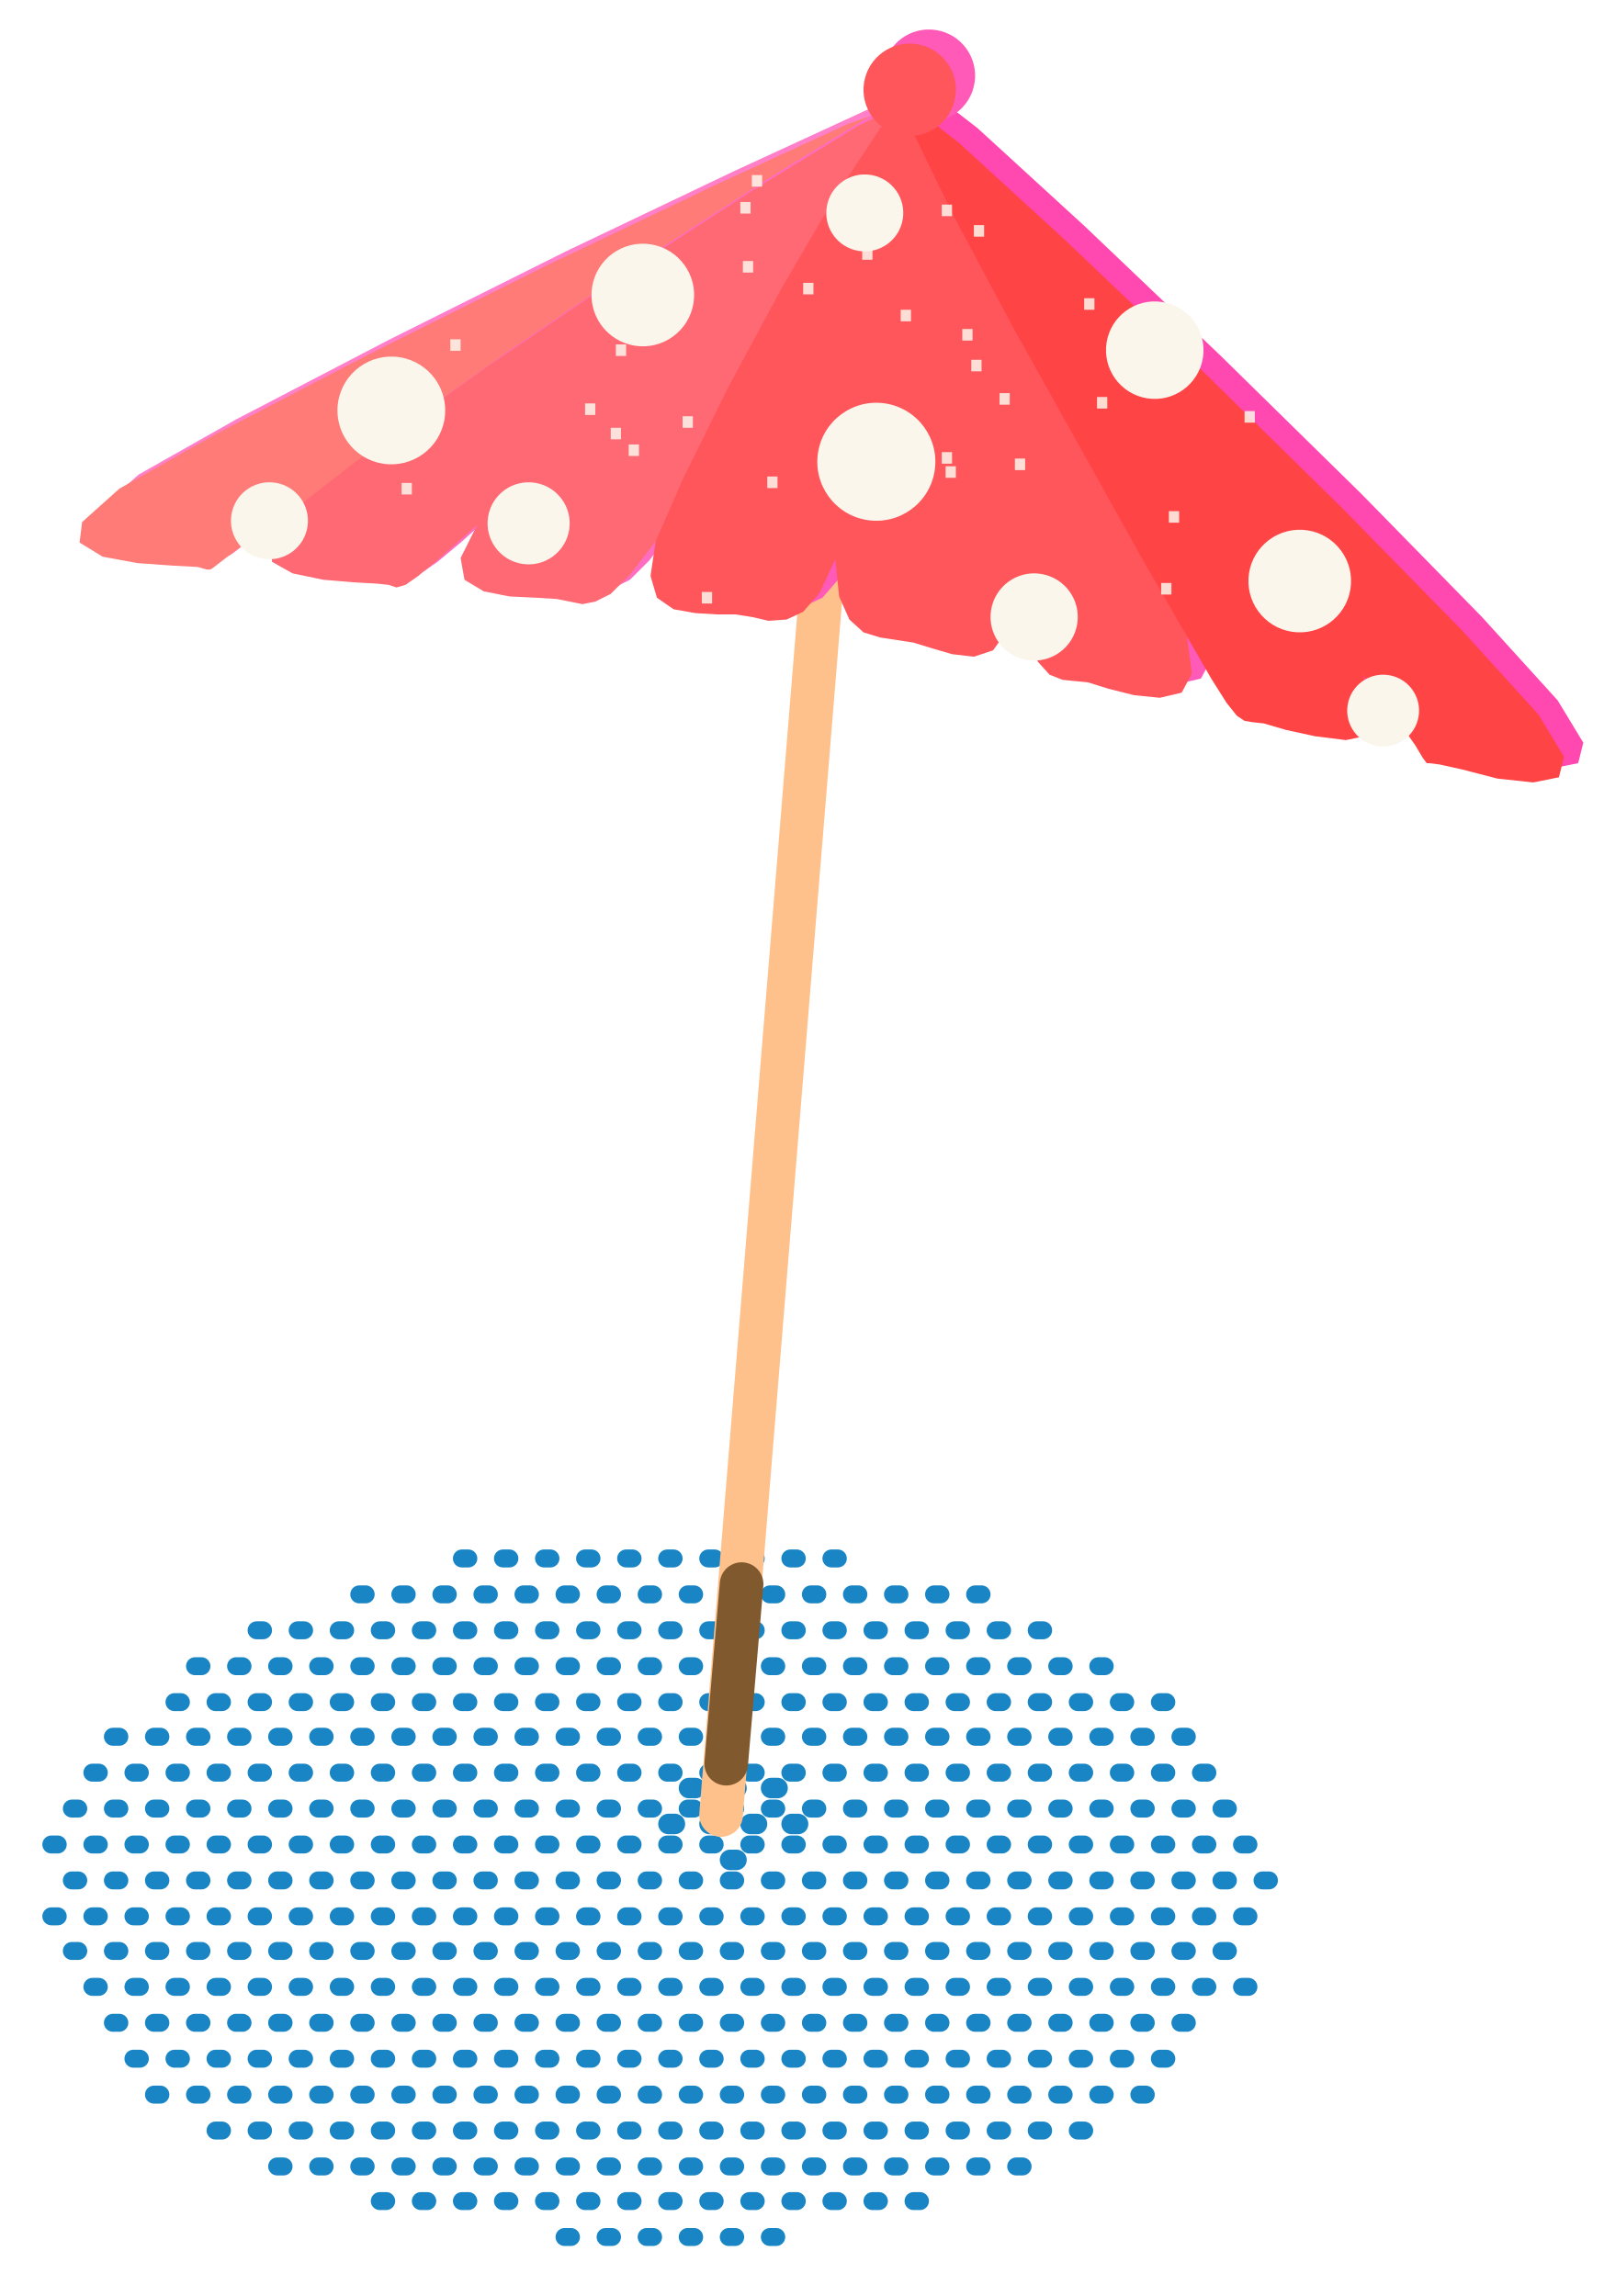
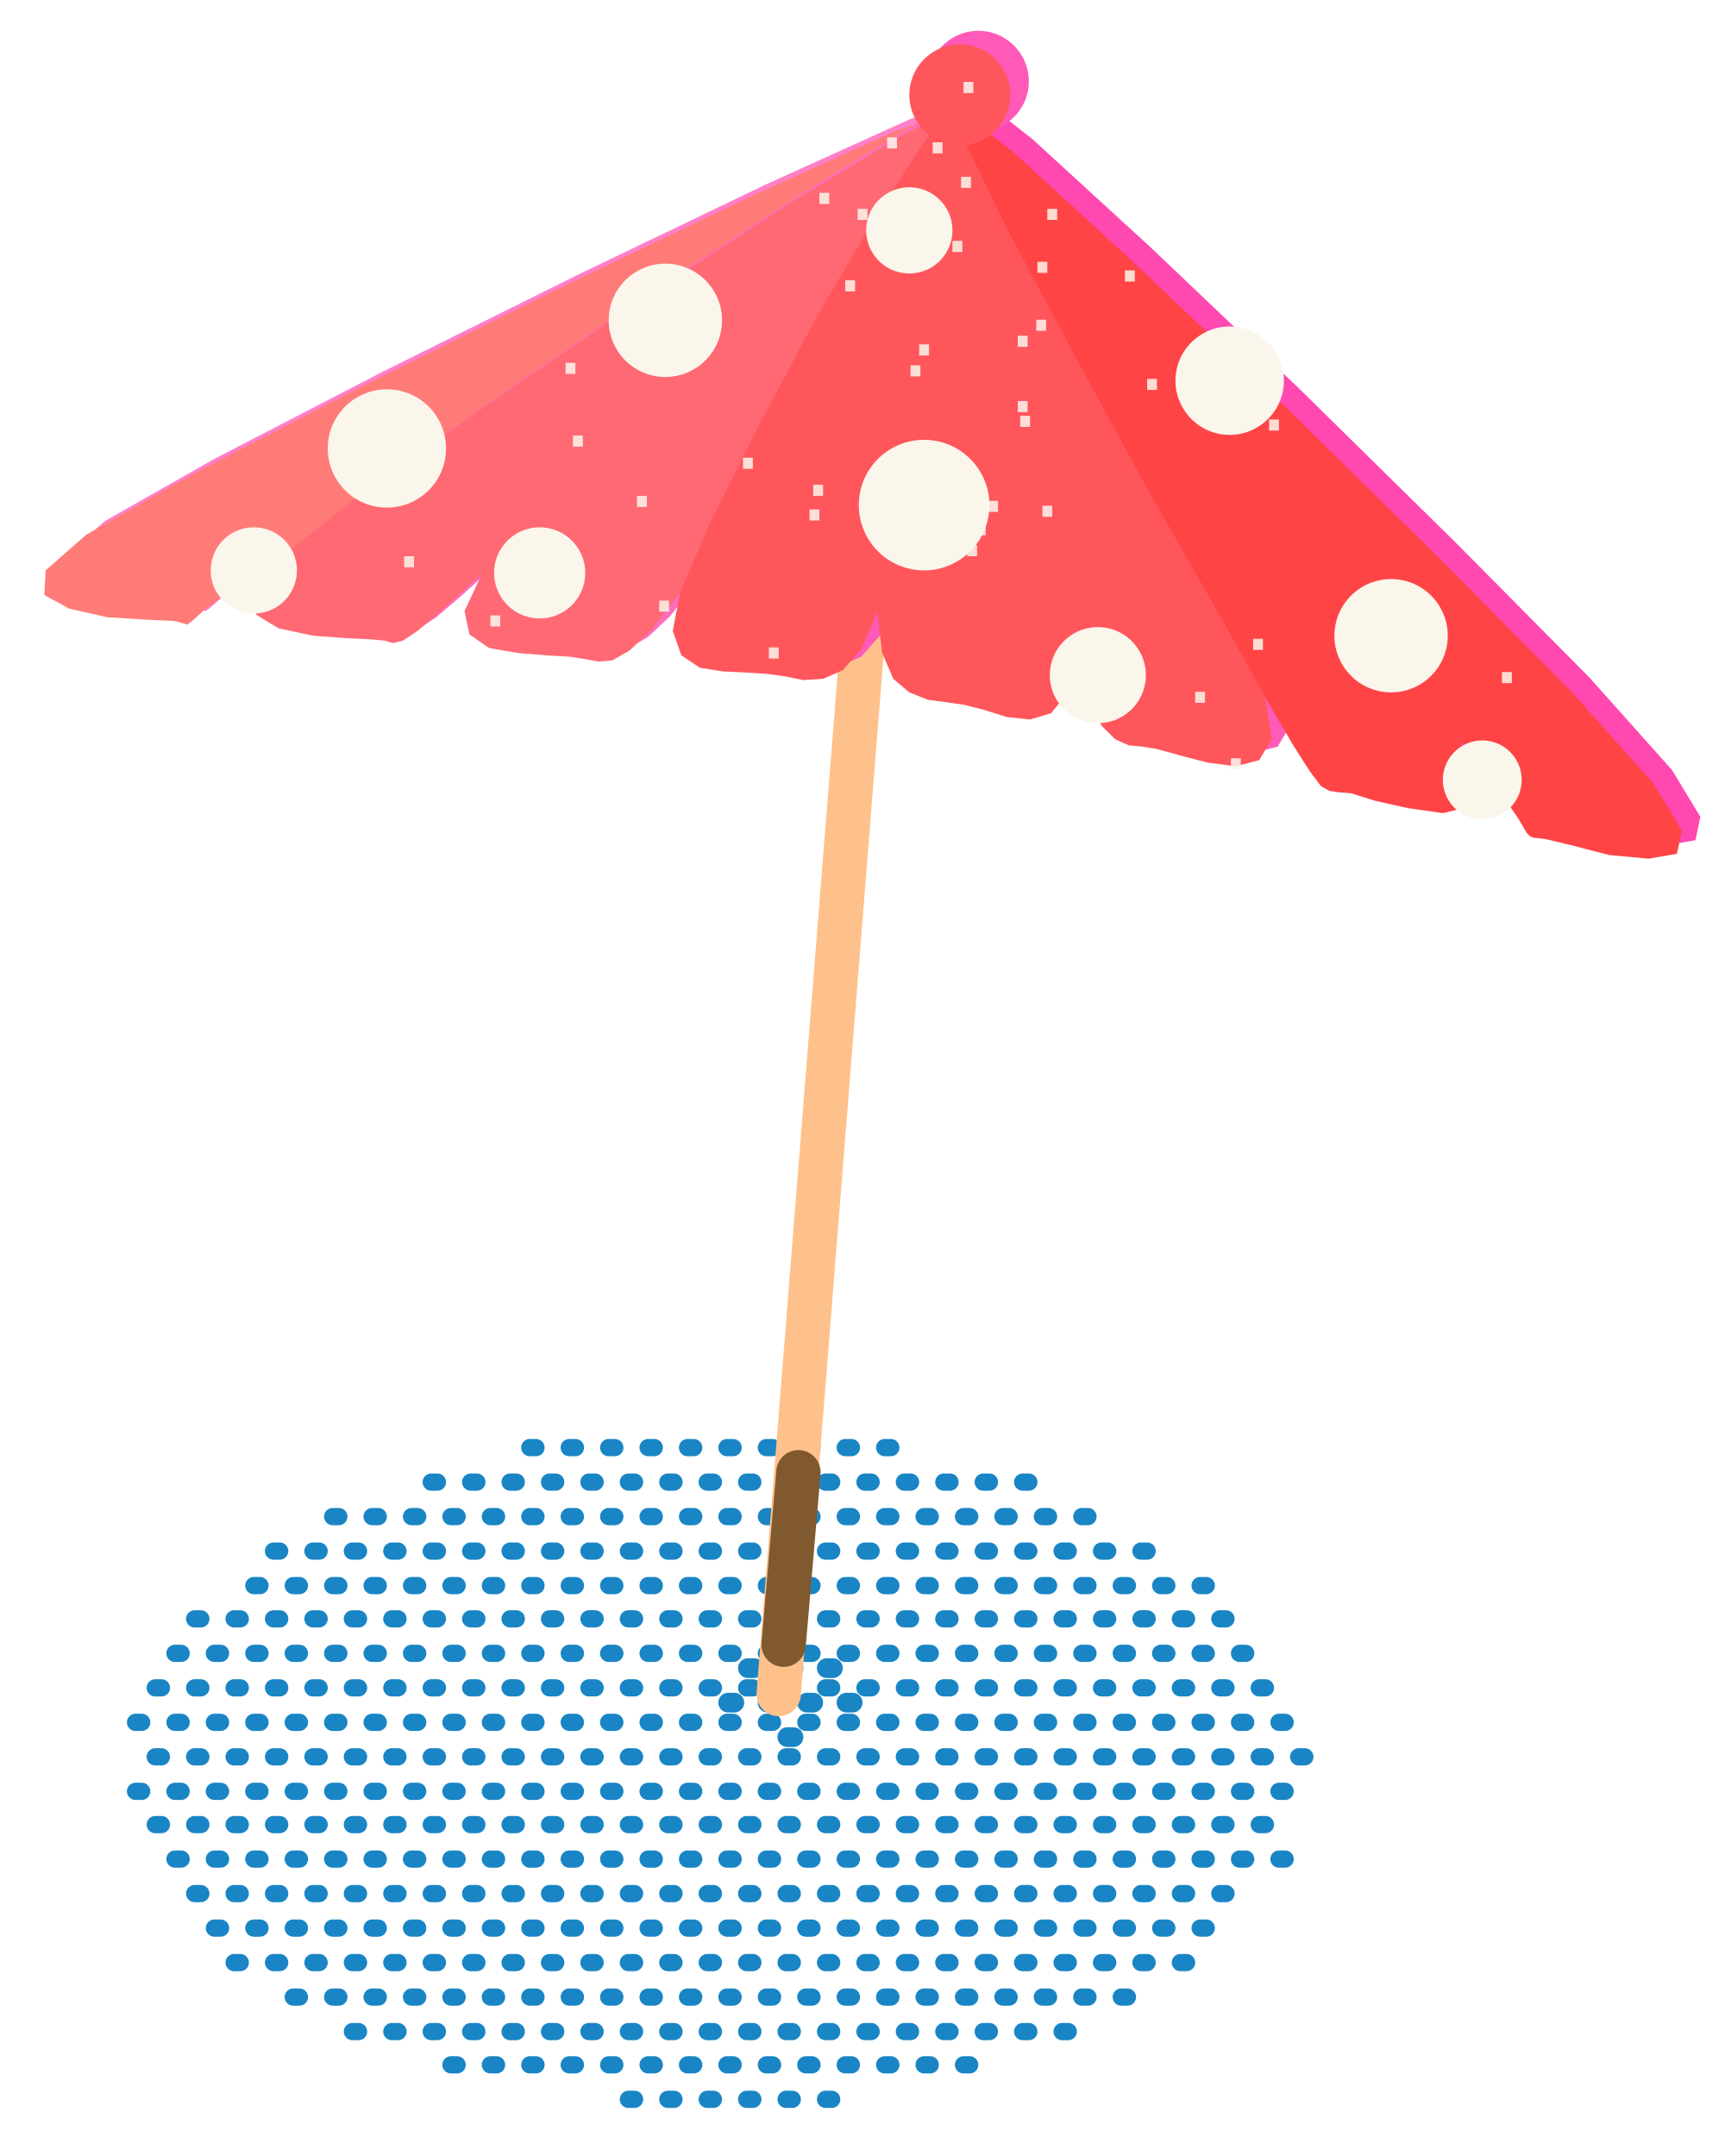
- <svg xmlns="http://www.w3.org/2000/svg" viewBox="0 0 125 179" width="125" height="179">
+ <svg xmlns="http://www.w3.org/2000/svg" viewBox="0 0 140 175" width="140" height="175">
  <defs>
-     <path id="p1" d="M70.7,8L68.7,10 61.5,14.9 51.3,21.6 40.2,28.7 30.1,35.1 23.2,39.5 19.6,42 17.6,43.5 16.7,44.2 16.4,44.4 16.1,44.4 15.4,44.2 13.5,44.1 10.7,43.9 8,43.4 6.2,42.3 6.4,40.7 9.3,38.1 16.9,33.8 28.8,27.6 42.6,20.7 55.8,14.4 66,9.7Z" />
-     <path id="p2" d="M70.7,8L69.5,10.1 64.6,15.2 57.4,22.2 49.5,29.6 42.2,36.3 37.2,40.9 34.4,43.4 32.6,44.9 31.6,45.6 30.9,45.8 30.3,45.6 29.4,45.5 27.6,45.4 25.2,45.2 22.8,44.7 21.2,43.8 21.1,42.1 23.2,39.5 29,35 38.1,28.5 48.7,21.3 58.9,14.7 66.9,9.8Z" />
-     <path id="p3" d="M70.7,8L70.4,10.2 67.7,15.6 63.5,22.8 58.8,30.5 54.3,37.5 51.1,42.2 49.1,44.8 47.6,46.3 46.4,46.9 45.4,47.1 44.4,46.9 43.4,46.7 41.8,46.6 39.7,46.5 37.7,46.1 36.2,45.2 35.9,43.5 37.2,40.9 41.1,36.2 47.4,29.4 54.8,21.9 62,15 67.8,9.9Z" />
-     <path id="p4" d="M70.7,8L71.3,10.3 70.8,15.9 69.6,23.4 68.1,31.5 66.5,38.6 65.1,43.6 63.9,46.2 62.6,47.7 61.3,48.3 59.9,48.4 58.6,48.1 57.3,47.9 55.9,47.9 54.2,47.8 52.5,47.5 51.2,46.6 50.7,44.9 51.1,42.2 53.2,37.4 56.7,30.3 60.9,22.5 65.1,15.3 68.6,10Z" />
-     <path id="p5" d="M70.7,8L72.1,10.6 73.8,16.7 75.6,24.9 77.2,33.6 78.3,41.3 78.8,46.6 78.4,49.3 77.4,50.7 75.9,51.2 74.2,51 72.5,50.5 71.2,50.1 69.9,49.9 68.6,49.7 67.3,49.3 66.2,48.3 65.4,46.5 65.1,43.6 65.3,38.5 66,31.1 67,23 68.2,15.5 69.5,10Z" />
-     <path id="p6" d="M70.7,8L73,10.7 76.9,17.3 81.6,26.2 86.3,35.6 90.2,43.9 92.5,49.6 92.9,52.5 92.1,54 90.4,54.4 88.4,54.2 86.4,53.7 84.8,53.2 83.8,53.1 82.8,53 81.8,52.6 80.9,51.6 79.9,49.7 78.8,46.6 77.2,41.1 75.2,33.1 73,24.3 71.3,16.1 70.4,10.2Z" />
-     <path id="p7" d="M70.7,8L73.8,10.9 79.9,18 87.6,27.5 95.5,37.6 102.1,46.6 106.2,52.6 107.4,55.7 106.8,57.3 104.9,57.7 102.5,57.4 100.2,56.9 98.5,56.4 97.6,56.3 97,56.2 96.4,55.8 95.6,54.8 94.4,52.9 92.5,49.6 89.1,43.7 84.3,35.1 79,25.6 74.3,16.8 71.2,10.4Z" />
-     <path id="p8" d="M70.7,8L74.7,11.1 83,18.7 93.6,28.8 104.6,39.6 114,49.2 119.9,55.7 121.9,59 121.5,60.6 119.5,61 116.7,60.7 114,60 112.2,59.6 111.4,59.5 111.2,59.5 110.9,59.1 110.3,58.1 108.9,56.1 106.2,52.6 101,46.3 93.4,37.1 85,26.9 77.4,17.5 72.1,10.6Z" />
+     <path id="p1" d="M77.7,8.8L75.3,11.1 67.1,16.8 55.4,24.4 42.6,32.6 31,39.9 23.1,45 18.9,47.8 16.6,49.5 15.6,50.4 15.2,50.7 14.9,50.6 14.1,50.4 11.9,50.3 8.7,50.1 5.6,49.4 3.6,48.3 3.7,46.3 7,43.4 15.8,38.4 29.5,31.3 45.4,23.4 60.6,16.1 72.3,10.8Z" />
+     <path id="p2" d="M77.7,8.8L76.3,11.2 70.7,17.1 62.4,25.1 53.3,33.6 44.9,41.3 39.1,46.6 35.9,49.5 33.9,51.2 32.7,52 31.9,52.2 31.2,52 30.2,51.9 28.1,51.8 25.4,51.6 22.6,51 20.8,49.9 20.7,48 23.1,45 29.7,39.8 40.2,32.4 52.4,24.1 64.1,16.5 73.3,10.9Z" />
+     <path id="p3" d="M77.7,8.8L77.3,11.3 74.2,17.5 69.4,25.8 64,34.7 58.9,42.7 55.2,48.1 52.9,51.1 51.1,52.8 49.7,53.6 48.6,53.7 47.5,53.5 46.2,53.3 44.4,53.2 42,53 39.7,52.6 38.1,51.5 37.7,49.6 39.1,46.6 43.6,41.2 50.9,33.4 59.4,24.8 67.7,16.8 74.3,11Z" />
+     <path id="p4" d="M77.7,8.8L78.4,11.4 77.8,17.8 76.5,26.5 74.7,35.7 72.8,44 71.2,49.7 69.9,52.7 68.4,54.4 66.8,55.1 65.2,55.2 63.7,54.9 62.3,54.7 60.7,54.6 58.7,54.5 56.8,54.2 55.3,53.2 54.6,51.2 55.2,48.1 57.6,42.5 61.6,34.5 66.4,25.5 71.3,17.2 75.3,11.1Z" />
+     <path id="p5" d="M77.7,8.8L79.3,11.7 81.3,18.8 83.3,28.2 85.1,38.2 86.5,47.1 87,53.2 86.6,56.3 85.3,57.9 83.6,58.4 81.7,58.2 79.8,57.6 78.2,57.2 76.8,57 75.3,56.8 73.8,56.2 72.5,55.1 71.6,53 71.2,49.7 71.5,43.8 72.3,35.4 73.5,26 74.9,17.3 76.3,11.1Z" />
+     <path id="p6" d="M77.7,8.8L80.3,11.9 84.8,19.5 90.2,29.7 95.6,40.5 100.1,50.1 102.7,56.6 103.2,60 102.2,61.7 100.3,62.2 98,61.9 95.7,61.3 93.9,60.8 92.7,60.6 91.6,60.5 90.5,60 89.4,58.9 88.3,56.7 87,53.2 85.2,46.8 82.8,37.7 80.4,27.5 78.4,18.1 77.3,11.3Z" />
+     <path id="p7" d="M77.7,8.8L81.3,12.2 88.3,20.3 97.1,31.2 106.1,42.8 113.8,53.1 118.5,60.1 119.9,63.7 119.2,65.5 117.1,66 114.3,65.6 111.6,65 109.7,64.4 108.6,64.3 107.9,64.2 107.2,63.8 106.3,62.6 104.9,60.4 102.7,56.6 98.9,49.8 93.3,40 87.3,29 81.9,18.9 78.3,11.5Z" />
+     <path id="p8" d="M77.7,8.8L82.3,12.4 91.8,21.1 104,32.7 116.6,45.1 127.5,56.1 134.2,63.6 136.5,67.4 136.1,69.3 133.8,69.7 130.6,69.4 127.5,68.6 125.4,68.1 124.5,68 124.2,67.9 123.9,67.6 123.2,66.4 121.6,64.1 118.5,60.1 112.5,52.8 103.8,42.3 94.1,30.5 85.4,19.6 79.3,11.7Z" />
  </defs>
-   <path d="M36,121.5h.5m2.7,0h.5m2.7,0h.5m2.7,0h.5m2.7,0h.5m2.7,0h.5m2.7,0h.5m2.7,0h.5m2.7,0h.5m2.7,0h.5m-37.3,2.8h.5m2.7,0h.5m2.7,0h.5m2.7,0h.5m2.7,0h.5m2.7,0h.5m2.7,0h.5m2.7,0h.5m2.7,0h.5m2.7,0h.5m2.7,0h.5m2.7,0h.5m2.7,0h.5m2.7,0h.5m2.7,0h.5m2.7,0h.5m-56.5,2.8h.5m2.7,0h.5m2.7,0h.5m2.7,0h.5m2.7,0h.5m2.7,0h.5m2.7,0h.5m2.7,0h.5m2.7,0h.5m2.7,0h.5m2.7,0h.5m2.7,0h.5m2.7,0h.5m2.7,0h.5m2.7,0h.5m2.7,0h.5m2.7,0h.5m2.7,0h.5m2.7,0h.5m2.7,0h.5m-66.1,2.8h.5m2.7,0h.5m2.7,0h.5m2.7,0h.5m2.7,0h.5m2.7,0h.5m2.7,0h.5m2.7,0h.5m2.7,0h.5m2.7,0h.5m2.7,0h.5m2.7,0h.5m2.7,0h.5m2.7,0h.5m2.7,0h.5m2.7,0h.5m2.7,0h.5m2.7,0h.5m2.7,0h.5m2.7,0h.5m2.7,0h.5m2.7,0h.5m2.7,0h.5m-72.5,2.8h.5m2.7,0h.5m2.7,0h.5m2.7,0h.5m2.7,0h.5m2.7,0h.5m2.7,0h.5m2.7,0h.5m2.7,0h.5m2.7,0h.5m2.7,0h.5m2.7,0h.5m2.7,0h.5m2.7,0h.5m2.7,0h.5m2.7,0h.5m2.7,0h.5m2.7,0h.5m2.7,0h.5m2.7,0h.5m2.7,0h.5m2.7,0h.5m2.7,0h.5m2.7,0h.5m2.7,0h.5m-82.1,2.7h.5m2.7,0h.5m2.7,0h.5m2.7,0h.5m2.7,0h.5m2.7,0h.5m2.7,0h.5m2.7,0h.5m2.7,0h.5m2.7,0h.5m2.7,0h.5m2.7,0h.5m2.7,0h.5m2.7,0h.5m2.7,0h.5m2.7,0h.5m2.7,0h.5m2.7,0h.5m2.7,0h.5m2.7,0h.5m2.7,0h.5m2.7,0h.5m2.7,0h.5m2.7,0h.5m2.7,0h.5m2.7,0h.5m2.7,0h.5m-85.3,2.8h.5m2.7,0h.5m2.7,0h.5m2.7,0h.5m2.7,0h.5m2.7,0h.5m2.7,0h.5m2.7,0h.5m2.7,0h.5m2.7,0h.5m2.7,0h.5m2.7,0h.5m2.7,0h.5m2.7,0h.5m2.7,0h.5m2.7,0h.5m2.7,0h.5m2.7,0h.5m2.7,0h.5m2.7,0h.5m2.7,0h.5m2.7,0h.5m2.7,0h.5m2.7,0h.5m2.7,0h.5m2.7,0h.5m2.7,0h.5m2.7,0h.5m-88.5,2.8h.5m2.7,0h.5m2.7,0h.5m2.7,0h.5m2.7,0h.5m2.7,0h.5m2.7,0h.5m2.7,0h.5m2.7,0h.5m2.7,0h.5m2.7,0h.5m2.7,0h.5m2.7,0h.5m2.7,0h.5m2.7,0h.5m2.7,0h.5m2.7,0h.5m2.7,0h.5m2.7,0h.5m2.7,0h.5m2.7,0h.5m2.7,0h.5m2.7,0h.5m2.7,0h.5m2.7,0h.5m2.7,0h.5m2.7,0h.5m2.7,0h.5m2.7,0h.5m-91.7,2.8h.5m2.7,0h.5m2.7,0h.5m2.7,0h.5m2.7,0h.5m2.7,0h.5m2.7,0h.5m2.7,0h.5m2.7,0h.5m2.7,0h.5m2.7,0h.5m2.7,0h.5m2.7,0h.5m2.7,0h.5m2.7,0h.5m2.7,0h.5m2.7,0h.5m2.7,0h.5m2.7,0h.5m2.7,0h.5m2.7,0h.5m2.7,0h.5m2.7,0h.5m2.7,0h.5m2.7,0h.5m2.7,0h.5m2.7,0h.5m2.7,0h.5m2.7,0h.5m2.7,0h.5m-91.7,2.8h.5m2.7,0h.5m2.7,0h.5m2.7,0h.5m2.7,0h.5m2.7,0h.5m2.7,0h.5m2.7,0h.5m2.7,0h.5m2.7,0h.5m2.7,0h.5m2.7,0h.5m2.7,0h.5m2.7,0h.5m2.7,0h.5m2.7,0h.5m2.7,0h.5m2.7,0h.5m2.7,0h.5m2.7,0h.5m2.7,0h.5m2.7,0h.5m2.7,0h.5m2.7,0h.5m2.7,0h.5m2.7,0h.5m2.7,0h.5m2.7,0h.5m2.7,0h.5m2.7,0h.5m-94.9,2.8h.5m2.7,0h.5m2.7,0h.5m2.7,0h.5m2.7,0h.5m2.7,0h.5m2.7,0h.5m2.7,0h.5m2.7,0h.5m2.7,0h.5m2.7,0h.5m2.7,0h.5m2.7,0h.5m2.7,0h.5m2.7,0h.5m2.7,0h.5m2.7,0h.5m2.7,0h.5m2.7,0h.5m2.7,0h.5m2.7,0h.5m2.7,0h.5m2.7,0h.5m2.7,0h.5m2.7,0h.5m2.7,0h.5m2.7,0h.5m2.7,0h.5m2.7,0h.5m2.7,0h.5m-91.7,2.7h.5m2.7,0h.5m2.7,0h.5m2.7,0h.5m2.7,0h.5m2.7,0h.5m2.7,0h.5m2.7,0h.5m2.7,0h.5m2.7,0h.5m2.7,0h.5m2.7,0h.5m2.7,0h.5m2.7,0h.5m2.7,0h.5m2.7,0h.5m2.7,0h.5m2.7,0h.5m2.7,0h.5m2.7,0h.5m2.7,0h.5m2.7,0h.5m2.7,0h.5m2.7,0h.5m2.7,0h.5m2.7,0h.5m2.7,0h.5m2.7,0h.5m2.7,0h.5m-88.5,2.8h.5m2.7,0h.5m2.7,0h.5m2.7,0h.5m2.7,0h.5m2.7,0h.5m2.7,0h.5m2.7,0h.5m2.7,0h.5m2.7,0h.5m2.7,0h.5m2.7,0h.5m2.7,0h.5m2.7,0h.5m2.7,0h.5m2.7,0h.5m2.7,0h.5m2.7,0h.5m2.7,0h.5m2.7,0h.5m2.7,0h.5m2.7,0h.5m2.7,0h.5m2.7,0h.5m2.7,0h.5m2.7,0h.5m2.7,0h.5m2.7,0h.5m2.7,0h.5m-88.5,2.8h.5m2.7,0h.5m2.7,0h.5m2.7,0h.5m2.7,0h.5m2.7,0h.5m2.7,0h.5m2.7,0h.5m2.7,0h.5m2.7,0h.5m2.7,0h.5m2.7,0h.5m2.7,0h.5m2.7,0h.5m2.7,0h.5m2.7,0h.5m2.7,0h.5m2.7,0h.5m2.7,0h.5m2.7,0h.5m2.7,0h.5m2.7,0h.5m2.7,0h.5m2.7,0h.5m2.7,0h.5m2.7,0h.5m2.7,0h.5m-82.1,2.8h.5m2.7,0h.5m2.7,0h.5m2.7,0h.5m2.7,0h.5m2.7,0h.5m2.7,0h.5m2.7,0h.5m2.7,0h.5m2.7,0h.5m2.7,0h.5m2.7,0h.5m2.7,0h.5m2.7,0h.5m2.7,0h.5m2.7,0h.5m2.7,0h.5m2.7,0h.5m2.7,0h.5m2.7,0h.5m2.7,0h.5m2.7,0h.5m2.7,0h.5m2.7,0h.5m2.7,0h.5m2.7,0h.5m-78.9,2.8h.5m2.7,0h.5m2.7,0h.5m2.7,0h.5m2.7,0h.5m2.7,0h.5m2.7,0h.5m2.7,0h.5m2.7,0h.5m2.7,0h.5m2.7,0h.5m2.7,0h.5m2.7,0h.5m2.7,0h.5m2.7,0h.5m2.7,0h.5m2.7,0h.5m2.7,0h.5m2.7,0h.5m2.7,0h.5m2.7,0h.5m2.7,0h.5m2.7,0h.5m2.7,0h.5m2.7,0h.5m-72.5,2.8h.5m2.7,0h.5m2.7,0h.5m2.7,0h.5m2.7,0h.5m2.7,0h.5m2.7,0h.5m2.7,0h.5m2.7,0h.5m2.7,0h.5m2.7,0h.5m2.7,0h.5m2.7,0h.5m2.7,0h.5m2.7,0h.5m2.7,0h.5m2.7,0h.5m2.7,0h.5m2.7,0h.5m2.7,0h.5m2.7,0h.5m2.7,0h.5m-62.9,2.8h.5m2.7,0h.5m2.7,0h.5m2.7,0h.5m2.7,0h.5m2.7,0h.5m2.7,0h.5m2.7,0h.5m2.7,0h.5m2.7,0h.5m2.7,0h.5m2.7,0h.5m2.7,0h.5m2.7,0h.5m2.7,0h.5m2.7,0h.5m2.7,0h.5m2.7,0h.5m2.7,0h.5m-50.1,2.7h.5m2.7,0h.5m2.7,0h.5m2.7,0h.5m2.7,0h.5m2.7,0h.5m2.7,0h.5m2.7,0h.5m2.7,0h.5m2.7,0h.5m2.7,0h.5m2.7,0h.5m2.7,0h.5m2.7,0h.5m-27.7,2.8h.5m2.7,0h.5m2.7,0h.5m2.7,0h.5m2.7,0h.5m2.7,0h.5" fill="none" stroke="#0078BF" stroke-width="1.4" stroke-linecap="round" opacity=".90" />
-   <path d="M53.7,139.4h.5m2.7,0h.5m2.7,0h.5m-8.5,2.8h.5m2.7,0h.5m2.7,0h.5m2.7,0h.5m-5.3,2.8h.5" fill="none" stroke="#0078BF" stroke-width="1.6" stroke-linecap="round" opacity=".90" />
-   <path d="M56.2,141.5L64.2,43.5" fill="none" stroke="#FFC18B" stroke-width="3.4" stroke-linecap="round" stroke-linejoin="round" />
-   <path d="M56.6,137.5L57.8,123.5" fill="none" stroke="#805A2E" stroke-width="3.4" stroke-linecap="round" stroke-linejoin="round" />
+   <path d="M43,117.5h.5m2.7,0h.5m2.7,0h.5m2.7,0h.5m2.7,0h.5m2.7,0h.5m2.7,0h.5m2.7,0h.5m2.7,0h.5m2.7,0h.5m-37.3,2.8h.5m2.7,0h.5m2.7,0h.5m2.7,0h.5m2.7,0h.5m2.7,0h.5m2.7,0h.5m2.7,0h.5m2.7,0h.5m2.7,0h.5m2.7,0h.5m2.7,0h.5m2.7,0h.5m2.7,0h.5m2.7,0h.5m2.7,0h.5m-56.5,2.8h.5m2.7,0h.5m2.7,0h.5m2.7,0h.5m2.7,0h.5m2.7,0h.5m2.7,0h.5m2.7,0h.5m2.7,0h.5m2.7,0h.5m2.7,0h.5m2.7,0h.5m2.7,0h.5m2.7,0h.5m2.7,0h.5m2.7,0h.5m2.7,0h.5m2.7,0h.5m2.7,0h.5m2.7,0h.5m-66.1,2.8h.5m2.7,0h.5m2.7,0h.5m2.7,0h.5m2.7,0h.5m2.7,0h.5m2.7,0h.5m2.7,0h.5m2.7,0h.5m2.7,0h.5m2.7,0h.5m2.7,0h.5m2.7,0h.5m2.7,0h.5m2.7,0h.5m2.7,0h.5m2.7,0h.5m2.7,0h.5m2.7,0h.5m2.7,0h.5m2.7,0h.5m2.7,0h.5m2.7,0h.5m-72.5,2.8h.5m2.7,0h.5m2.7,0h.5m2.7,0h.5m2.7,0h.5m2.7,0h.5m2.7,0h.5m2.7,0h.5m2.7,0h.5m2.7,0h.5m2.7,0h.5m2.7,0h.5m2.7,0h.5m2.7,0h.5m2.7,0h.5m2.7,0h.5m2.7,0h.5m2.7,0h.5m2.7,0h.5m2.7,0h.5m2.7,0h.5m2.7,0h.5m2.7,0h.5m2.7,0h.5m2.7,0h.5m-82.1,2.7h.5m2.7,0h.5m2.7,0h.5m2.7,0h.5m2.7,0h.5m2.7,0h.5m2.7,0h.5m2.7,0h.5m2.7,0h.5m2.7,0h.5m2.7,0h.5m2.7,0h.5m2.7,0h.5m2.7,0h.5m2.7,0h.5m2.7,0h.5m2.7,0h.5m2.7,0h.5m2.7,0h.5m2.7,0h.5m2.7,0h.5m2.7,0h.5m2.7,0h.5m2.7,0h.5m2.7,0h.5m2.7,0h.5m2.7,0h.5m-85.3,2.8h.5m2.7,0h.5m2.7,0h.5m2.7,0h.5m2.7,0h.5m2.7,0h.5m2.7,0h.5m2.7,0h.5m2.7,0h.5m2.7,0h.5m2.7,0h.5m2.7,0h.5m2.7,0h.5m2.7,0h.5m2.7,0h.5m2.7,0h.5m2.7,0h.5m2.7,0h.5m2.7,0h.5m2.7,0h.5m2.7,0h.5m2.7,0h.5m2.7,0h.5m2.7,0h.5m2.7,0h.5m2.7,0h.5m2.7,0h.5m2.7,0h.5m-88.5,2.8h.5m2.7,0h.5m2.7,0h.5m2.7,0h.5m2.7,0h.5m2.7,0h.5m2.7,0h.5m2.7,0h.5m2.7,0h.5m2.7,0h.5m2.7,0h.5m2.7,0h.5m2.7,0h.5m2.7,0h.5m2.7,0h.5m2.7,0h.5m2.7,0h.5m2.7,0h.5m2.7,0h.5m2.7,0h.5m2.7,0h.5m2.7,0h.5m2.7,0h.5m2.7,0h.5m2.7,0h.5m2.7,0h.5m2.7,0h.5m2.7,0h.5m2.7,0h.5m-91.7,2.8h.5m2.7,0h.5m2.7,0h.5m2.7,0h.5m2.7,0h.5m2.7,0h.5m2.7,0h.5m2.7,0h.5m2.7,0h.5m2.7,0h.5m2.7,0h.5m2.7,0h.5m2.7,0h.5m2.7,0h.5m2.7,0h.5m2.7,0h.5m2.7,0h.5m2.7,0h.5m2.7,0h.5m2.7,0h.5m2.7,0h.5m2.7,0h.5m2.7,0h.5m2.7,0h.5m2.7,0h.5m2.7,0h.5m2.7,0h.5m2.7,0h.5m2.7,0h.5m2.7,0h.5m-91.7,2.8h.5m2.7,0h.5m2.7,0h.5m2.7,0h.5m2.7,0h.5m2.7,0h.5m2.7,0h.5m2.7,0h.5m2.7,0h.5m2.7,0h.5m2.7,0h.5m2.7,0h.5m2.7,0h.5m2.7,0h.5m2.7,0h.5m2.7,0h.5m2.7,0h.5m2.7,0h.5m2.7,0h.5m2.7,0h.5m2.7,0h.5m2.7,0h.5m2.7,0h.5m2.7,0h.5m2.7,0h.5m2.7,0h.5m2.7,0h.5m2.7,0h.5m2.7,0h.5m2.7,0h.5m-94.9,2.8h.5m2.7,0h.5m2.7,0h.5m2.7,0h.5m2.7,0h.5m2.7,0h.5m2.7,0h.5m2.7,0h.5m2.7,0h.5m2.7,0h.5m2.7,0h.5m2.7,0h.5m2.7,0h.5m2.7,0h.5m2.7,0h.5m2.7,0h.5m2.7,0h.5m2.7,0h.5m2.7,0h.5m2.7,0h.5m2.7,0h.5m2.7,0h.5m2.7,0h.5m2.7,0h.5m2.7,0h.5m2.7,0h.5m2.7,0h.5m2.7,0h.5m2.7,0h.5m2.7,0h.5m-91.7,2.7h.5m2.7,0h.5m2.7,0h.5m2.7,0h.5m2.7,0h.5m2.7,0h.5m2.7,0h.5m2.7,0h.5m2.7,0h.5m2.7,0h.5m2.7,0h.5m2.7,0h.5m2.7,0h.5m2.7,0h.5m2.7,0h.5m2.7,0h.5m2.7,0h.5m2.7,0h.5m2.7,0h.5m2.7,0h.5m2.7,0h.5m2.7,0h.5m2.7,0h.5m2.7,0h.5m2.7,0h.5m2.7,0h.5m2.7,0h.5m2.7,0h.5m2.7,0h.5m-88.5,2.8h.5m2.7,0h.5m2.7,0h.5m2.7,0h.5m2.7,0h.5m2.7,0h.5m2.7,0h.5m2.7,0h.5m2.7,0h.5m2.7,0h.5m2.7,0h.5m2.7,0h.5m2.7,0h.5m2.7,0h.5m2.7,0h.5m2.7,0h.5m2.7,0h.5m2.7,0h.5m2.7,0h.5m2.7,0h.5m2.7,0h.5m2.7,0h.5m2.7,0h.5m2.7,0h.5m2.7,0h.5m2.7,0h.5m2.7,0h.5m2.7,0h.5m2.7,0h.5m-88.5,2.8h.5m2.7,0h.5m2.7,0h.5m2.7,0h.5m2.7,0h.5m2.7,0h.5m2.7,0h.5m2.7,0h.5m2.7,0h.5m2.7,0h.5m2.7,0h.5m2.7,0h.5m2.7,0h.5m2.7,0h.5m2.7,0h.5m2.7,0h.5m2.7,0h.5m2.7,0h.5m2.7,0h.5m2.7,0h.5m2.7,0h.5m2.7,0h.5m2.7,0h.5m2.7,0h.5m2.7,0h.5m2.7,0h.5m2.7,0h.5m-82.1,2.8h.5m2.7,0h.5m2.7,0h.5m2.7,0h.5m2.7,0h.5m2.7,0h.5m2.7,0h.5m2.7,0h.5m2.7,0h.5m2.7,0h.5m2.7,0h.5m2.7,0h.5m2.7,0h.5m2.7,0h.5m2.7,0h.5m2.7,0h.5m2.7,0h.5m2.7,0h.5m2.7,0h.5m2.7,0h.5m2.7,0h.5m2.7,0h.5m2.7,0h.5m2.7,0h.5m2.7,0h.5m2.7,0h.5m-78.9,2.8h.5m2.7,0h.5m2.7,0h.5m2.7,0h.5m2.7,0h.5m2.7,0h.5m2.7,0h.5m2.7,0h.5m2.7,0h.5m2.7,0h.5m2.7,0h.5m2.7,0h.5m2.7,0h.5m2.7,0h.5m2.7,0h.5m2.7,0h.5m2.7,0h.5m2.7,0h.5m2.7,0h.5m2.7,0h.5m2.7,0h.5m2.7,0h.5m2.7,0h.5m2.7,0h.5m2.7,0h.5m-72.5,2.8h.5m2.7,0h.5m2.7,0h.5m2.7,0h.5m2.7,0h.5m2.7,0h.5m2.7,0h.5m2.7,0h.5m2.7,0h.5m2.7,0h.5m2.7,0h.5m2.7,0h.5m2.7,0h.5m2.7,0h.5m2.7,0h.5m2.7,0h.5m2.7,0h.5m2.7,0h.5m2.7,0h.5m2.7,0h.5m2.7,0h.5m2.7,0h.5m-62.9,2.8h.5m2.7,0h.5m2.7,0h.5m2.7,0h.5m2.7,0h.5m2.7,0h.5m2.7,0h.5m2.7,0h.5m2.7,0h.5m2.7,0h.5m2.7,0h.5m2.7,0h.5m2.7,0h.5m2.7,0h.5m2.7,0h.5m2.7,0h.5m2.7,0h.5m2.7,0h.5m2.7,0h.5m-50.1,2.7h.5m2.7,0h.5m2.7,0h.5m2.7,0h.5m2.7,0h.5m2.7,0h.5m2.7,0h.5m2.7,0h.5m2.7,0h.5m2.7,0h.5m2.7,0h.5m2.7,0h.5m2.7,0h.5m2.7,0h.5m-27.7,2.8h.5m2.7,0h.5m2.7,0h.5m2.7,0h.5m2.7,0h.5m2.7,0h.5" fill="none" stroke="#0078BF" stroke-width="1.4" stroke-linecap="round" opacity=".90" />
+   <path d="M60.7,135.4h.5m2.7,0h.5m2.7,0h.5m-8.5,2.8h.5m2.7,0h.5m2.7,0h.5m2.7,0h.5m-5.3,2.8h.5" fill="none" stroke="#0078BF" stroke-width="1.6" stroke-linecap="round" opacity=".90" />
+   <path d="M63.2,137.5L70.2,49.5" fill="none" stroke="#FFC18B" stroke-width="3.6" stroke-linecap="round" stroke-linejoin="round" />
+   <path d="M63.6,133.5L64.8,119.5" fill="none" stroke="#805A2E" stroke-width="3.6" stroke-linecap="round" stroke-linejoin="round" />
  <use href="#p1" transform="translate(1.5 -1.1)" fill="#FF7FC8" />
  <use href="#p1" fill="#FF7B78" />
  <use href="#p2" transform="translate(1.5 -1.1)" fill="#FF6DC0" />
  <use href="#p2" fill="#FF6973" />
  <use href="#p3" transform="translate(1.5 -1.1)" fill="#FF6DC0" />
  <use href="#p3" fill="#FF6973" />
  <use href="#p4" transform="translate(1.5 -1.1)" fill="#FF5AB8" />
  <use href="#p4" fill="#FF565C" />
  <use href="#p5" transform="translate(1.5 -1.1)" fill="#FF5AB8" />
  <use href="#p5" fill="#FF565C" />
  <use href="#p6" transform="translate(1.5 -1.1)" fill="#FF5AB8" />
  <use href="#p6" fill="#FF565C" />
  <use href="#p7" transform="translate(1.5 -1.1)" fill="#FF48B0" />
  <use href="#p7" fill="#FF4446" />
  <use href="#p8" transform="translate(1.5 -1.1)" fill="#FF48B0" />
  <use href="#p8" fill="#FF4446" />
-   <ellipse cx="30.5" cy="32" rx="4.2" ry="4.2" transform="rotate(9 30.5 32)" fill="#FBF6EC" />
-   <ellipse cx="50.1" cy="23" rx="4" ry="4" transform="rotate(9 50.1 23)" fill="#FBF6EC" />
-   <ellipse cx="68.3" cy="36" rx="4.6" ry="4.6" transform="rotate(9 68.3 36)" fill="#FBF6EC" />
-   <ellipse cx="90" cy="27.3" rx="3.8" ry="3.8" transform="rotate(9 90 27.3)" fill="#FBF6EC" />
-   <ellipse cx="101.3" cy="45.3" rx="4" ry="4" transform="rotate(9 101.3 45.3)" fill="#FBF6EC" />
-   <ellipse cx="67.4" cy="16.6" rx="3" ry="3" transform="rotate(9 67.4 16.6)" fill="#FBF6EC" />
-   <ellipse cx="21" cy="40.6" rx="3" ry="3" transform="rotate(9 21 40.6)" fill="#FBF6EC" />
-   <ellipse cx="80.6" cy="48.1" rx="3.4" ry="3.4" transform="rotate(9 80.6 48.1)" fill="#FBF6EC" />
-   <ellipse cx="41.2" cy="40.8" rx="3.2" ry="3.2" transform="rotate(9 41.2 40.8)" fill="#FBF6EC" />
-   <ellipse cx="107.8" cy="55.4" rx="2.8" ry="2.8" transform="rotate(9 107.8 55.4)" fill="#FBF6EC" />
-   <ellipse cx="72.4" cy="5.9" rx="3.6" ry="3.6" transform="rotate(9 72.4 5.9)" fill="#FF5AB8" />
-   <ellipse cx="70.9" cy="7" rx="3.6" ry="3.6" transform="rotate(9 70.9 7)" fill="#FF565C" />
-   <path d="M57.7,16.2h.8m.1,-2.1h.8m7.8,5.7h.8m5.4,-3.4h.8m1.7,1.6h.8m-45.4,20.1h.8m3,-11.2h.8m9.7,5h.8m1.2,1.9h.8m-.4,-6.5h.8m.2,7.8h.8m3.4,-2.2h.8m.7,13.7h.8m2.4,-25.8h.8m1.1,16.8h.8m2,-15.1h.8m.9,14.6h.8m5.1,-12.5h.8m2.4,11.1h.8m-.5,1.1h.8m.5,-10.7h.8m-.1,2.4h.8m1.4,2.6h.8m.4,5.1h.8m4.6,-12.5h.8m.2,7.7h.8m4.2,14.5h.8m-.2,-5.6h.8m5.1,-7.8h.8" fill="none" stroke="#FBF6EC" stroke-width=".9" opacity=".85" />
+   <ellipse cx="31.4" cy="36.4" rx="4.8" ry="4.8" transform="rotate(9 31.4 36.4)" fill="#FBF6EC" />
+   <ellipse cx="54" cy="26" rx="4.6" ry="4.6" transform="rotate(9 54 26)" fill="#FBF6EC" />
+   <ellipse cx="75" cy="41" rx="5.3" ry="5.3" transform="rotate(9 75 41)" fill="#FBF6EC" />
+   <ellipse cx="99.8" cy="30.9" rx="4.4" ry="4.4" transform="rotate(9 99.8 30.9)" fill="#FBF6EC" />
+   <ellipse cx="112.9" cy="51.6" rx="4.6" ry="4.6" transform="rotate(9 112.9 51.6)" fill="#FBF6EC" />
+   <ellipse cx="73.8" cy="18.7" rx="3.5" ry="3.5" transform="rotate(9 73.8 18.7)" fill="#FBF6EC" />
+   <ellipse cx="20.6" cy="46.3" rx="3.5" ry="3.5" transform="rotate(9 20.6 46.3)" fill="#FBF6EC" />
+   <ellipse cx="89.1" cy="54.8" rx="3.9" ry="3.9" transform="rotate(9 89.1 54.8)" fill="#FBF6EC" />
+   <ellipse cx="43.8" cy="46.5" rx="3.7" ry="3.7" transform="rotate(9 43.8 46.5)" fill="#FBF6EC" />
+   <ellipse cx="120.3" cy="63.3" rx="3.2" ry="3.2" transform="rotate(9 120.3 63.3)" fill="#FBF6EC" />
+   <ellipse cx="79.4" cy="6.6" rx="4.1" ry="4.1" transform="rotate(9 79.4 6.6)" fill="#FF5AB8" />
+   <ellipse cx="77.9" cy="7.7" rx="4.1" ry="4.1" transform="rotate(9 77.9 7.7)" fill="#FF565C" />
+   <path d="M66.5,16.1h.8m2.3,1.3h.8m1.6,-5.8h.8m2.9,.4h.8m1.5,2.8h.8m-.6,-7.7h.8m6,10.3h.8m-53,28.2h.8m6.2,4.8h.8m5.3,-20.5h.8m-.2,5.9h.8m4.4,4.9h.8m1,8.5h.8m6,-11.6h.8m1.3,15.4h.8m2.5,-11.2h.8m-.5,-2h.8m1.8,-16.6h.8m4.5,6.9h.8m-.1,-1.7h.8m1.9,-8.4h.8m.4,24.7h.8m-.1,-1.7h.8m.2,-1.9h.8m1.6,-13.4h.8m-.8,5.3h.8m-.6,1.2h.8m.5,-7.8h.8m-.7,-4.7h.8m-.4,19.8h.8m5.9,-19.1h.8m1,8.8h.8m3.1,25.4h.8m2.8,-26.6h.8m.3,22.3h.8m.5,-17.8h.8m18.1,20.5h.8m-22.8,7h.8" fill="none" stroke="#FBF6EC" stroke-width=".9" opacity=".85" />
</svg>
